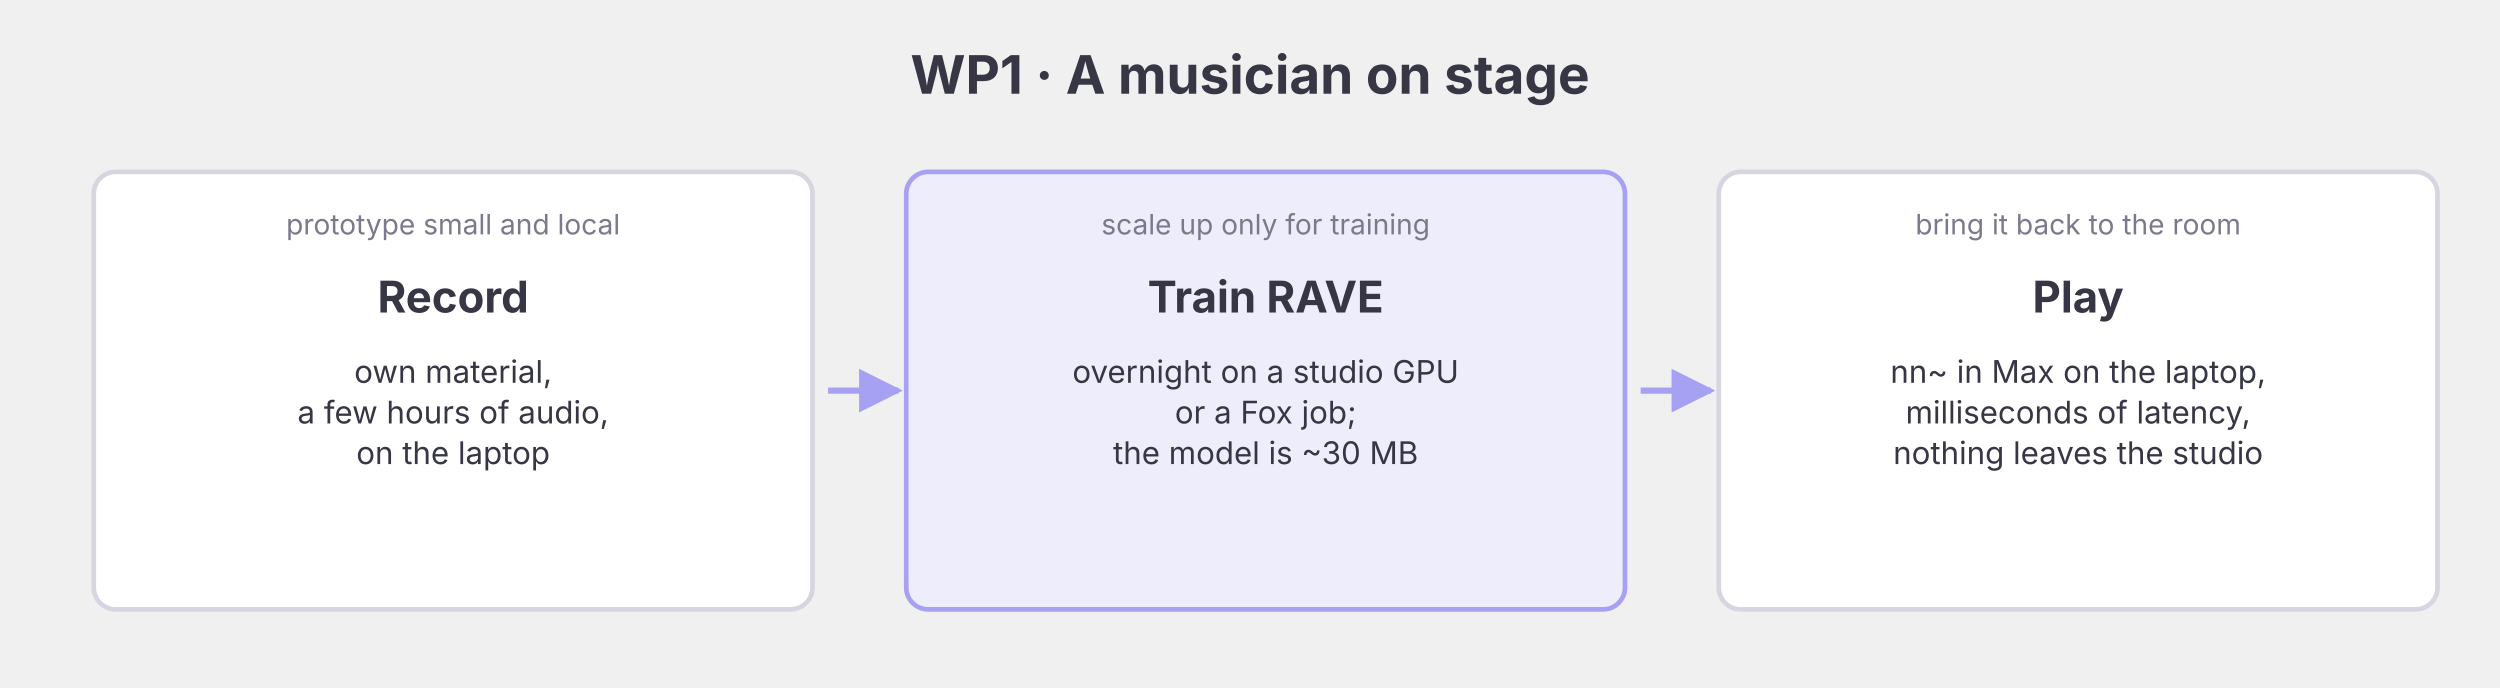
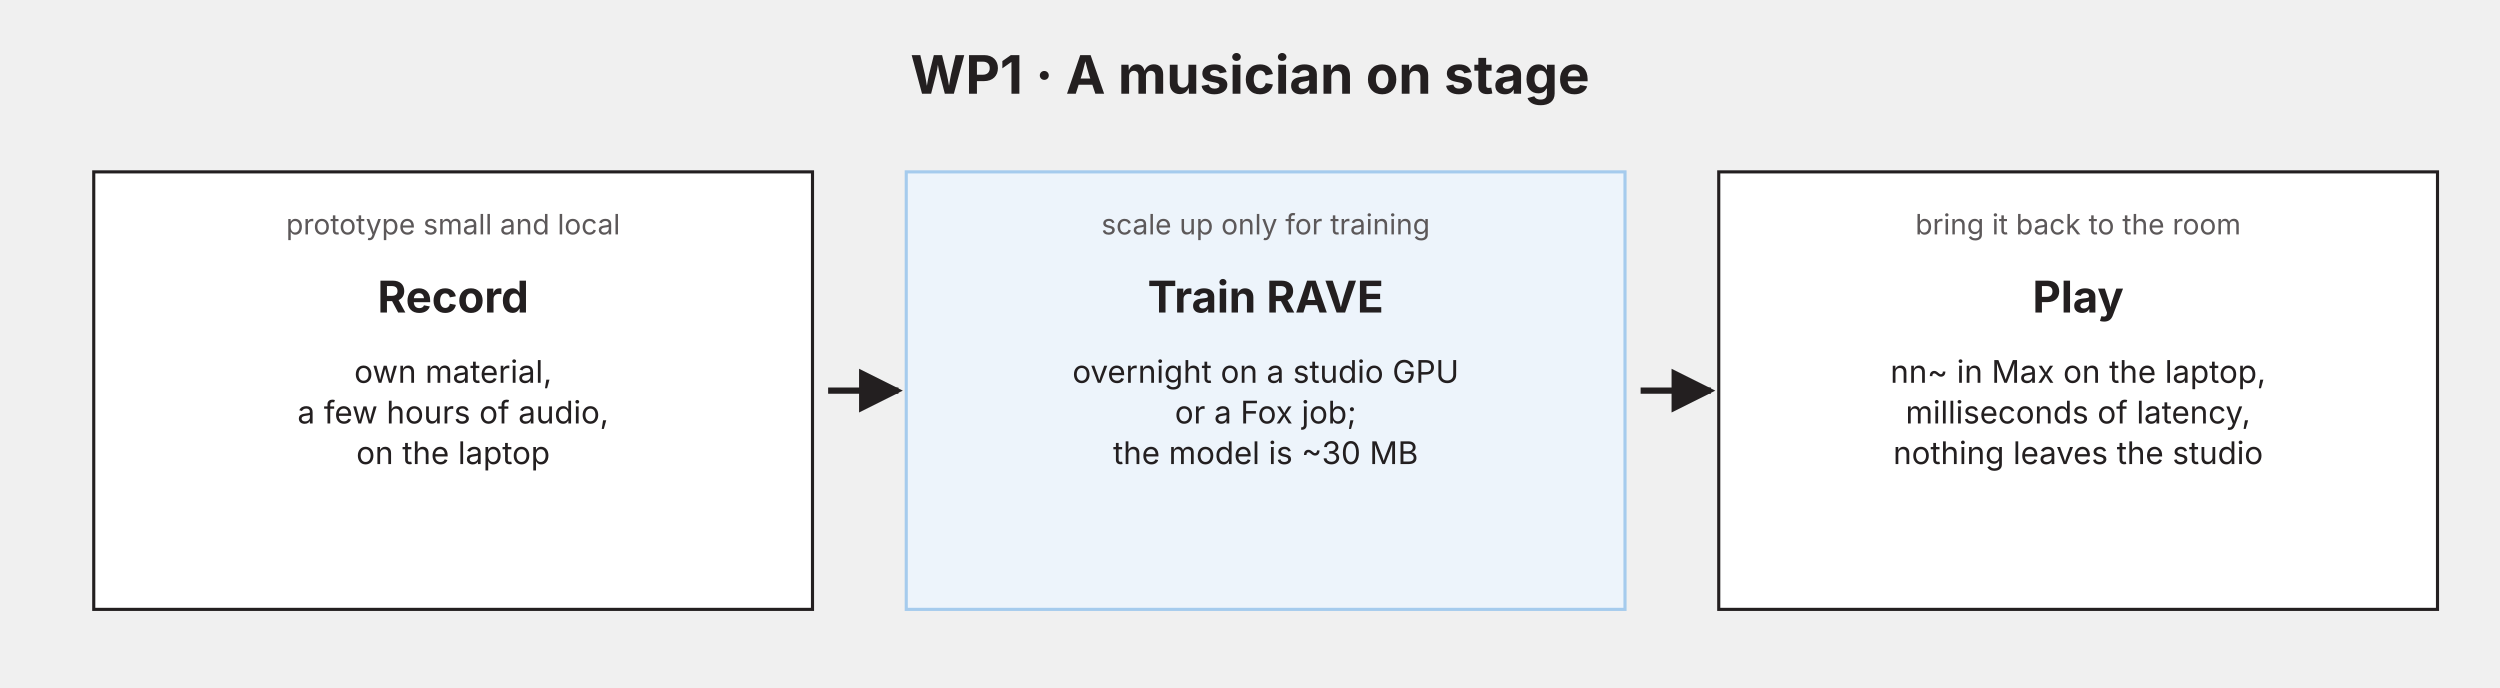
- <svg xmlns="http://www.w3.org/2000/svg" viewBox="0 0 1600 440" font-family="Inter, Helvetica Neue, Helvetica, Arial, sans-serif">
+ <svg xmlns="http://www.w3.org/2000/svg" viewBox="0 0 1600 440" font-family="Inter, Raleway, Arial, sans-serif">
  <defs>
    <marker id="a" viewBox="0 0 10 10" refX="9" refY="5" markerWidth="7" markerHeight="7" orient="auto-start-reverse">
-       <path d="M0,0 L10,5 L0,10 z" fill="#A7A1F4" />
+       <path d="M0,0 L10,5 L0,10 z" fill="#231f20" />
    </marker>
  </defs>
-   <text x="800" y="60" text-anchor="middle" font-size="34" fill="#363644" font-weight="bold">WP1 · A musician on stage</text>
-   <rect x="60" y="110" width="460" height="280" rx="14" fill="white" stroke="#d6d6e0" stroke-width="3" />
-   <text x="290" y="150" text-anchor="middle" font-size="18" fill="#7a7a8c" font-weight="normal">prototype small and local</text>
-   <text x="290" y="200" text-anchor="middle" font-size="28" fill="#363644" font-weight="bold">Record</text>
-   <text x="290" y="245.0" text-anchor="middle" font-size="20" fill="#363644" font-weight="normal">own material,</text>
-   <text x="290" y="271.0" text-anchor="middle" font-size="20" fill="#363644" font-weight="normal">a few hours of audio,</text>
-   <text x="290" y="297.0" text-anchor="middle" font-size="20" fill="#363644" font-weight="normal">on the laptop</text>
-   <line x1="530" y1="250" x2="575" y2="250" stroke="#A7A1F4" stroke-width="4" marker-end="url(#a)" />
-   <rect x="580" y="110" width="460" height="280" rx="14" fill="#eeedfc" stroke="#A7A1F4" stroke-width="3" />
-   <text x="810" y="150" text-anchor="middle" font-size="18" fill="#7a7a8c" font-weight="normal">scale up only for training</text>
-   <text x="810" y="200" text-anchor="middle" font-size="28" fill="#363644" font-weight="bold">Train RAVE</text>
-   <text x="810" y="245.0" text-anchor="middle" font-size="20" fill="#363644" font-weight="normal">overnight on a studio GPU</text>
-   <text x="810" y="271.0" text-anchor="middle" font-size="20" fill="#363644" font-weight="normal">or a Fox job;</text>
-   <text x="810" y="297.0" text-anchor="middle" font-size="20" fill="#363644" font-weight="normal">the model is ~30 MB</text>
-   <line x1="1050" y1="250" x2="1095" y2="250" stroke="#A7A1F4" stroke-width="4" marker-end="url(#a)" />
-   <rect x="1100" y="110" width="460" height="280" rx="14" fill="white" stroke="#d6d6e0" stroke-width="3" />
-   <text x="1330" y="150" text-anchor="middle" font-size="18" fill="#7a7a8c" font-weight="normal">bring it back to the room</text>
-   <text x="1330" y="200" text-anchor="middle" font-size="28" fill="#363644" font-weight="bold">Play</text>
-   <text x="1330" y="245.0" text-anchor="middle" font-size="20" fill="#363644" font-weight="normal">nn~ in Max on the laptop,</text>
-   <text x="1330" y="271.0" text-anchor="middle" font-size="20" fill="#363644" font-weight="normal">milliseconds of latency,</text>
-   <text x="1330" y="297.0" text-anchor="middle" font-size="20" fill="#363644" font-weight="normal">nothing leaves the studio</text>
+   <text x="800" y="60" text-anchor="middle" font-size="34" fill="#231f20" font-weight="bold">WP1 · A musician on stage</text>
+   <rect x="60" y="110" width="460" height="280" rx="0" fill="white" stroke="#231f20" stroke-width="2" />
+   <text x="290" y="150" text-anchor="middle" font-size="18" fill="#5c5859" font-weight="normal">prototype small and local</text>
+   <text x="290" y="200" text-anchor="middle" font-size="28" fill="#231f20" font-weight="bold">Record</text>
+   <text x="290" y="245.0" text-anchor="middle" font-size="20" fill="#231f20" font-weight="normal">own material,</text>
+   <text x="290" y="271.0" text-anchor="middle" font-size="20" fill="#231f20" font-weight="normal">a few hours of audio,</text>
+   <text x="290" y="297.0" text-anchor="middle" font-size="20" fill="#231f20" font-weight="normal">on the laptop</text>
+   <line x1="530" y1="250" x2="575" y2="250" stroke="#231f20" stroke-width="4" marker-end="url(#a)" />
+   <rect x="580" y="110" width="460" height="280" rx="0" fill="#edf4fb" stroke="#a5cbed" stroke-width="2" />
+   <text x="810" y="150" text-anchor="middle" font-size="18" fill="#5c5859" font-weight="normal">scale up only for training</text>
+   <text x="810" y="200" text-anchor="middle" font-size="28" fill="#231f20" font-weight="bold">Train RAVE</text>
+   <text x="810" y="245.0" text-anchor="middle" font-size="20" fill="#231f20" font-weight="normal">overnight on a studio GPU</text>
+   <text x="810" y="271.0" text-anchor="middle" font-size="20" fill="#231f20" font-weight="normal">or a Fox job;</text>
+   <text x="810" y="297.0" text-anchor="middle" font-size="20" fill="#231f20" font-weight="normal">the model is ~30 MB</text>
+   <line x1="1050" y1="250" x2="1095" y2="250" stroke="#231f20" stroke-width="4" marker-end="url(#a)" />
+   <rect x="1100" y="110" width="460" height="280" rx="0" fill="white" stroke="#231f20" stroke-width="2" />
+   <text x="1330" y="150" text-anchor="middle" font-size="18" fill="#5c5859" font-weight="normal">bring it back to the room</text>
+   <text x="1330" y="200" text-anchor="middle" font-size="28" fill="#231f20" font-weight="bold">Play</text>
+   <text x="1330" y="245.0" text-anchor="middle" font-size="20" fill="#231f20" font-weight="normal">nn~ in Max on the laptop,</text>
+   <text x="1330" y="271.0" text-anchor="middle" font-size="20" fill="#231f20" font-weight="normal">milliseconds of latency,</text>
+   <text x="1330" y="297.0" text-anchor="middle" font-size="20" fill="#231f20" font-weight="normal">nothing leaves the studio</text>
</svg>
